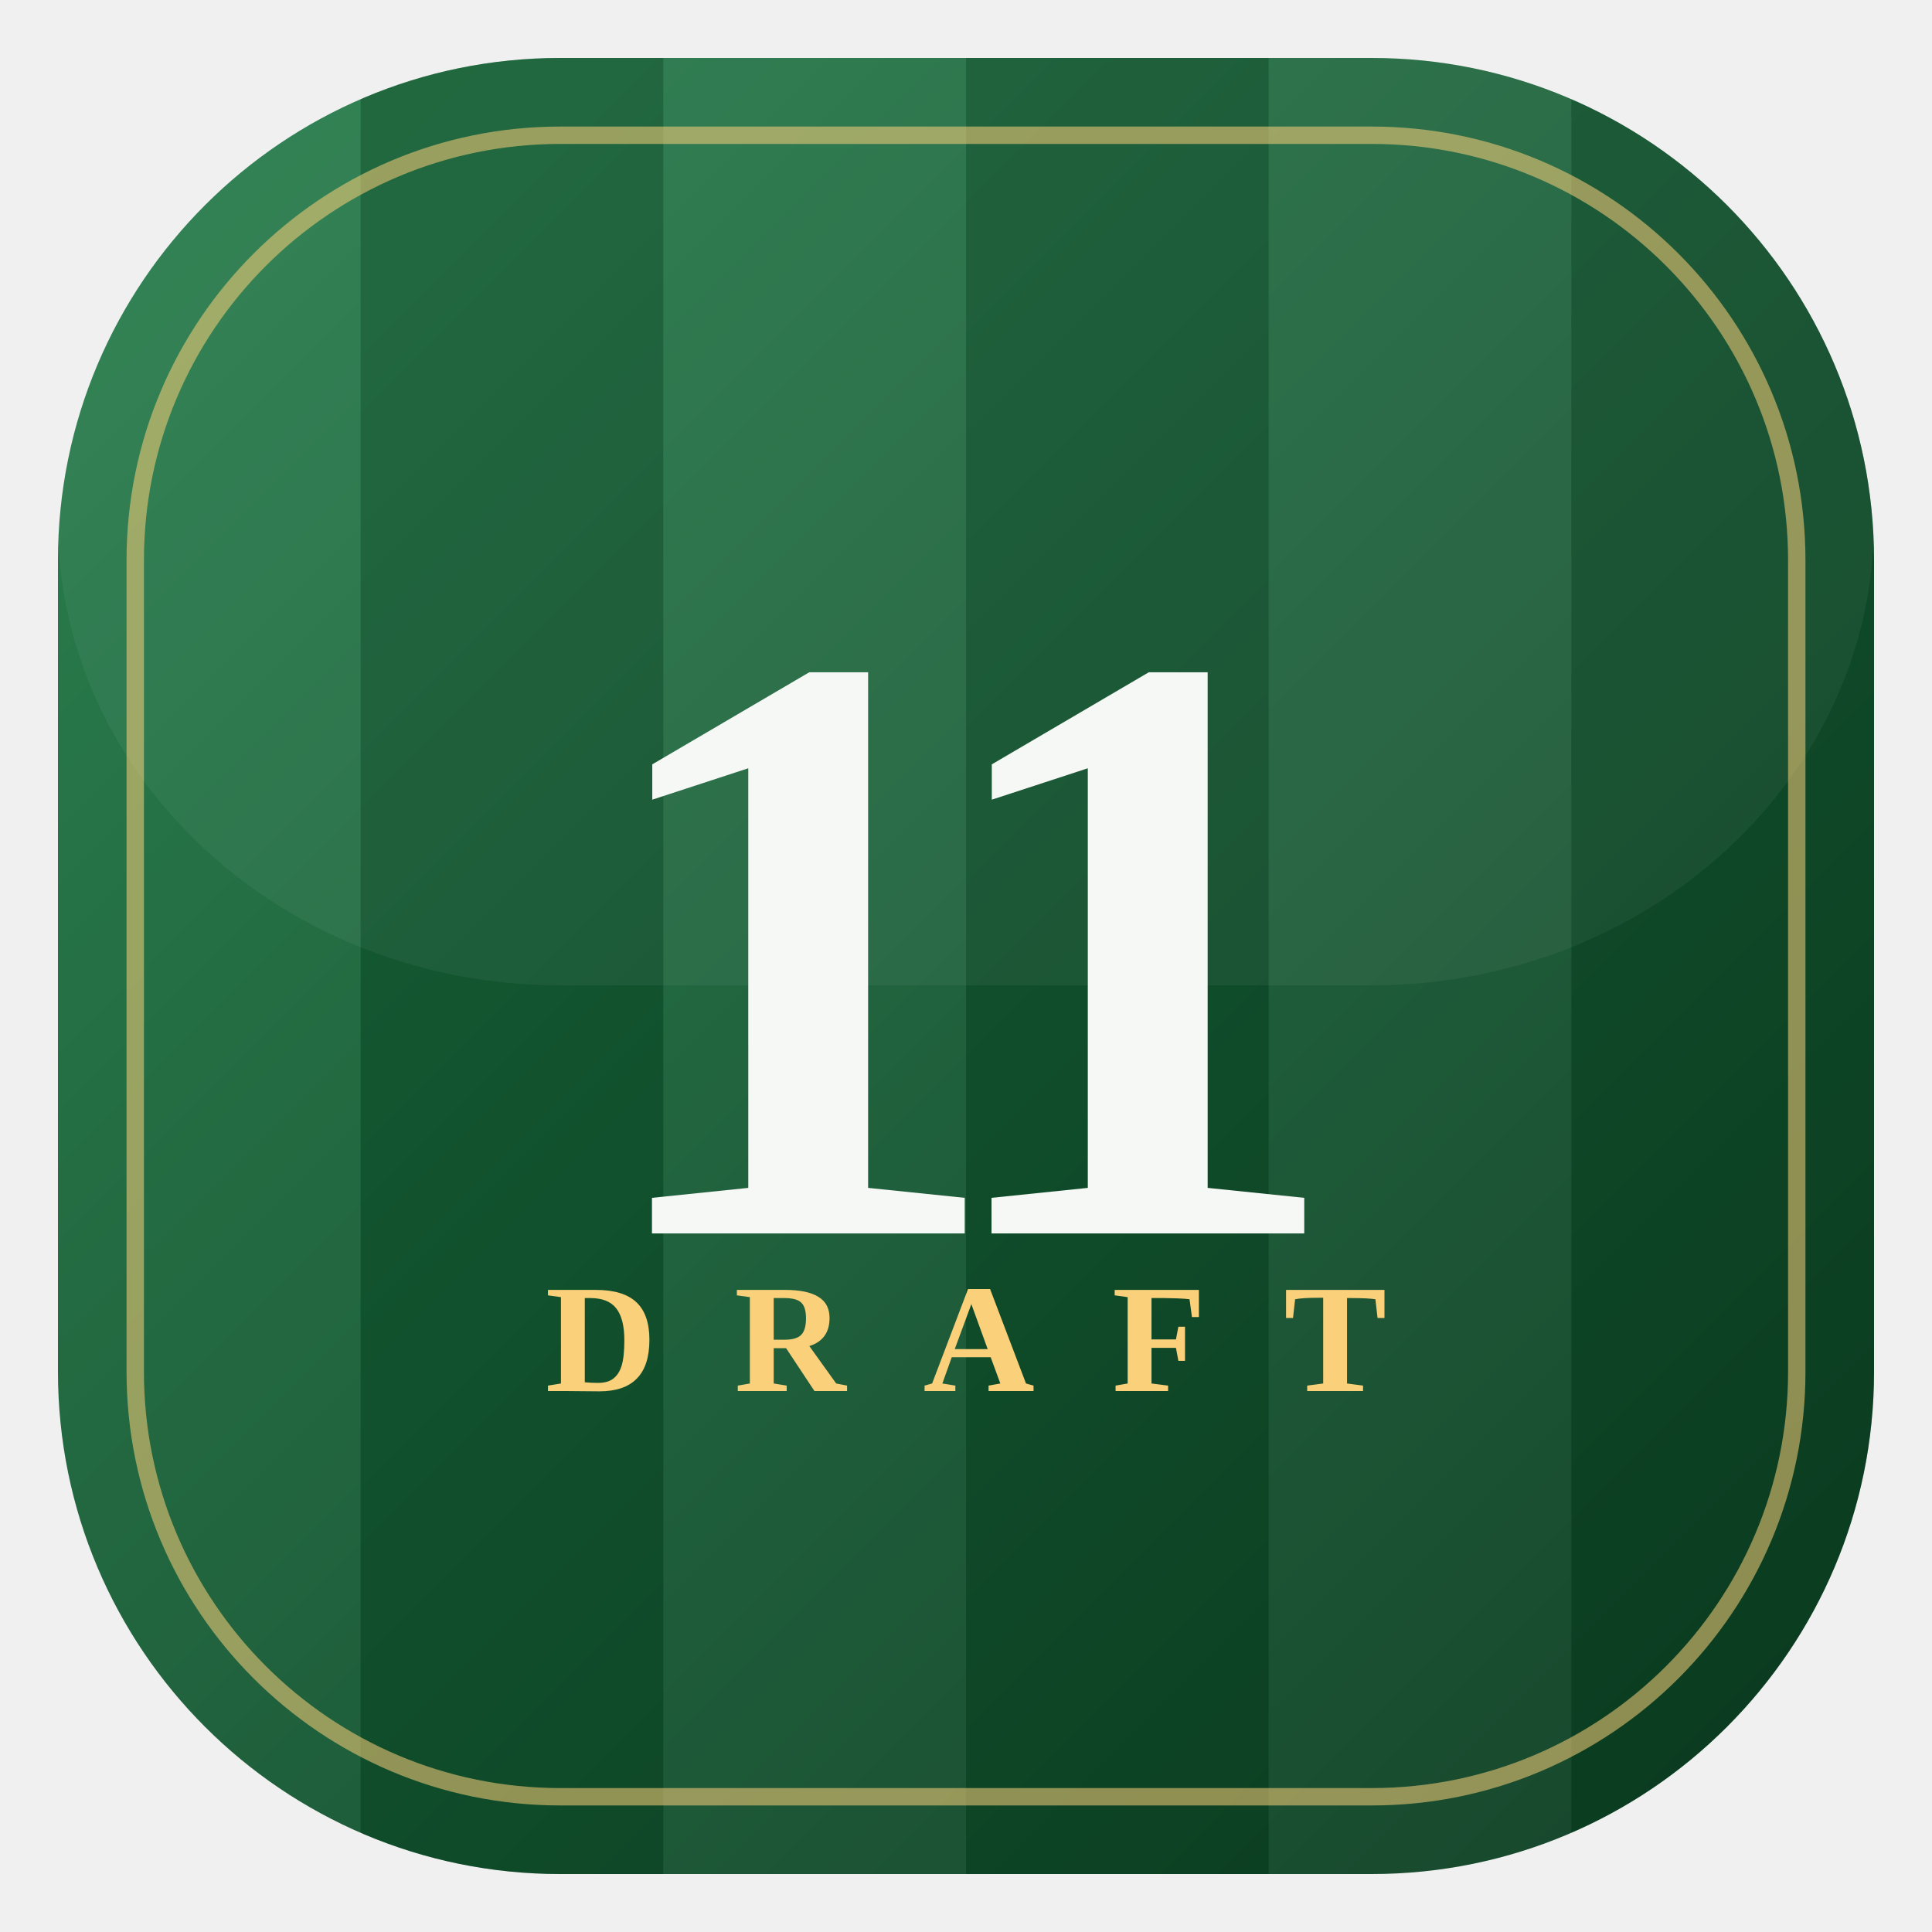
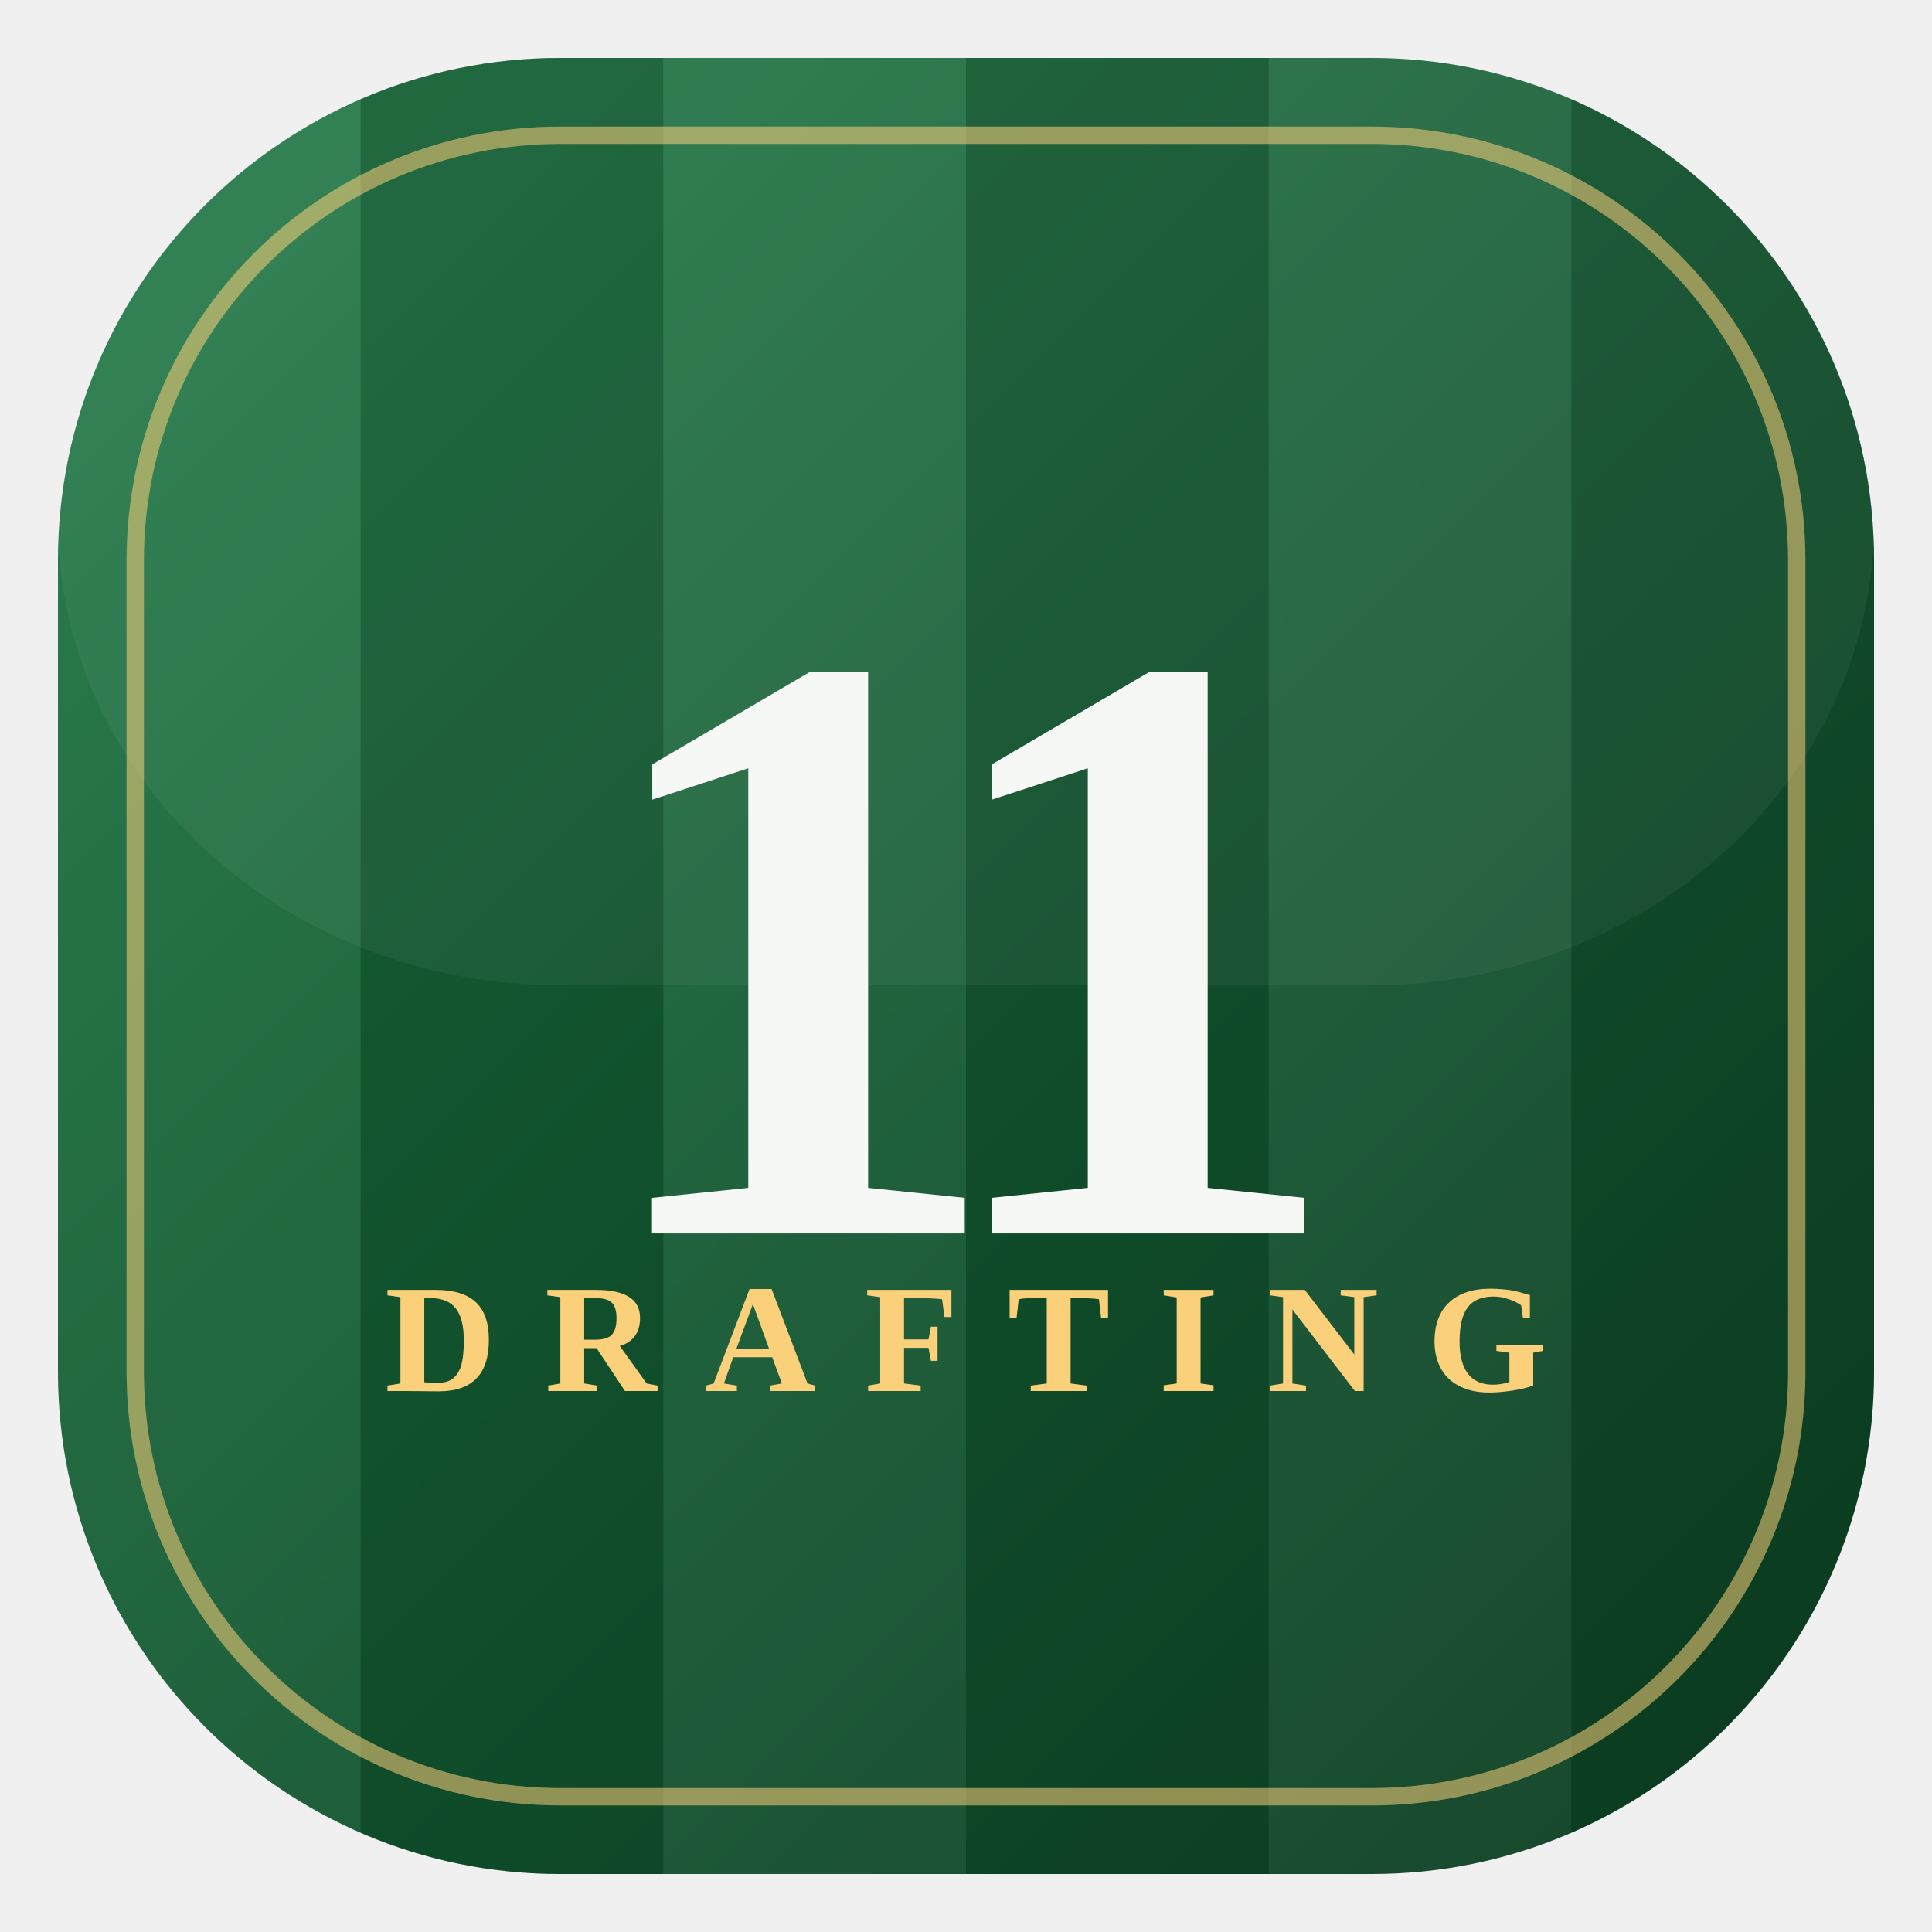
<svg xmlns="http://www.w3.org/2000/svg" width="512" height="512" viewBox="0 0 100 100" fill="none">
  <defs>
    <linearGradient id="tileG" x1="0" y1="0" x2="1" y2="1">
      <stop offset="0" stop-color="#1f7a46" />
      <stop offset="1" stop-color="#0b3a20" />
    </linearGradient>
    <clipPath id="tileClip">
      <rect x="3" y="3" width="94" height="94" rx="26" />
    </clipPath>
  </defs>
  <rect x="3" y="3" width="94" height="94" rx="26" fill="url(#tileG)" />
  <g clip-path="url(#tileClip)">
    <rect x="3" y="3" width="15.666" height="94" fill="#ffffff" opacity="0.05" />
    <rect x="18.666" y="3" width="15.666" height="94" fill="#06351c" opacity="0.30" />
    <rect x="34.333" y="3" width="15.666" height="94" fill="#ffffff" opacity="0.05" />
    <rect x="50" y="3" width="15.666" height="94" fill="#06351c" opacity="0.30" />
    <rect x="65.666" y="3" width="15.666" height="94" fill="#ffffff" opacity="0.05" />
    <rect x="81.333" y="3" width="15.666" height="94" fill="#06351c" opacity="0.30" />
    <rect x="3" y="3" width="94" height="48" rx="26" fill="#ffffff" opacity="0.05" />
  </g>
  <rect x="7" y="7" width="86" height="86" rx="22" fill="none" stroke="#fbd07a" stroke-width="0.9" opacity="0.55" />
  <text class="d11" x="50" y="49" text-anchor="middle" dominant-baseline="central" font-weight="800" font-size="44" letter-spacing="-2" fill="#f6f8f6">11</text>
-   <text class="d11" x="50" y="72" text-anchor="middle" font-weight="700" font-size="8" letter-spacing="4" fill="#fbd07a">DRAFT</text>
+   <text class="d11" x="50" y="72" text-anchor="middle" font-weight="700" font-size="8" letter-spacing="2.5" fill="#fbd07a">DRAFTING</text>
</svg>
